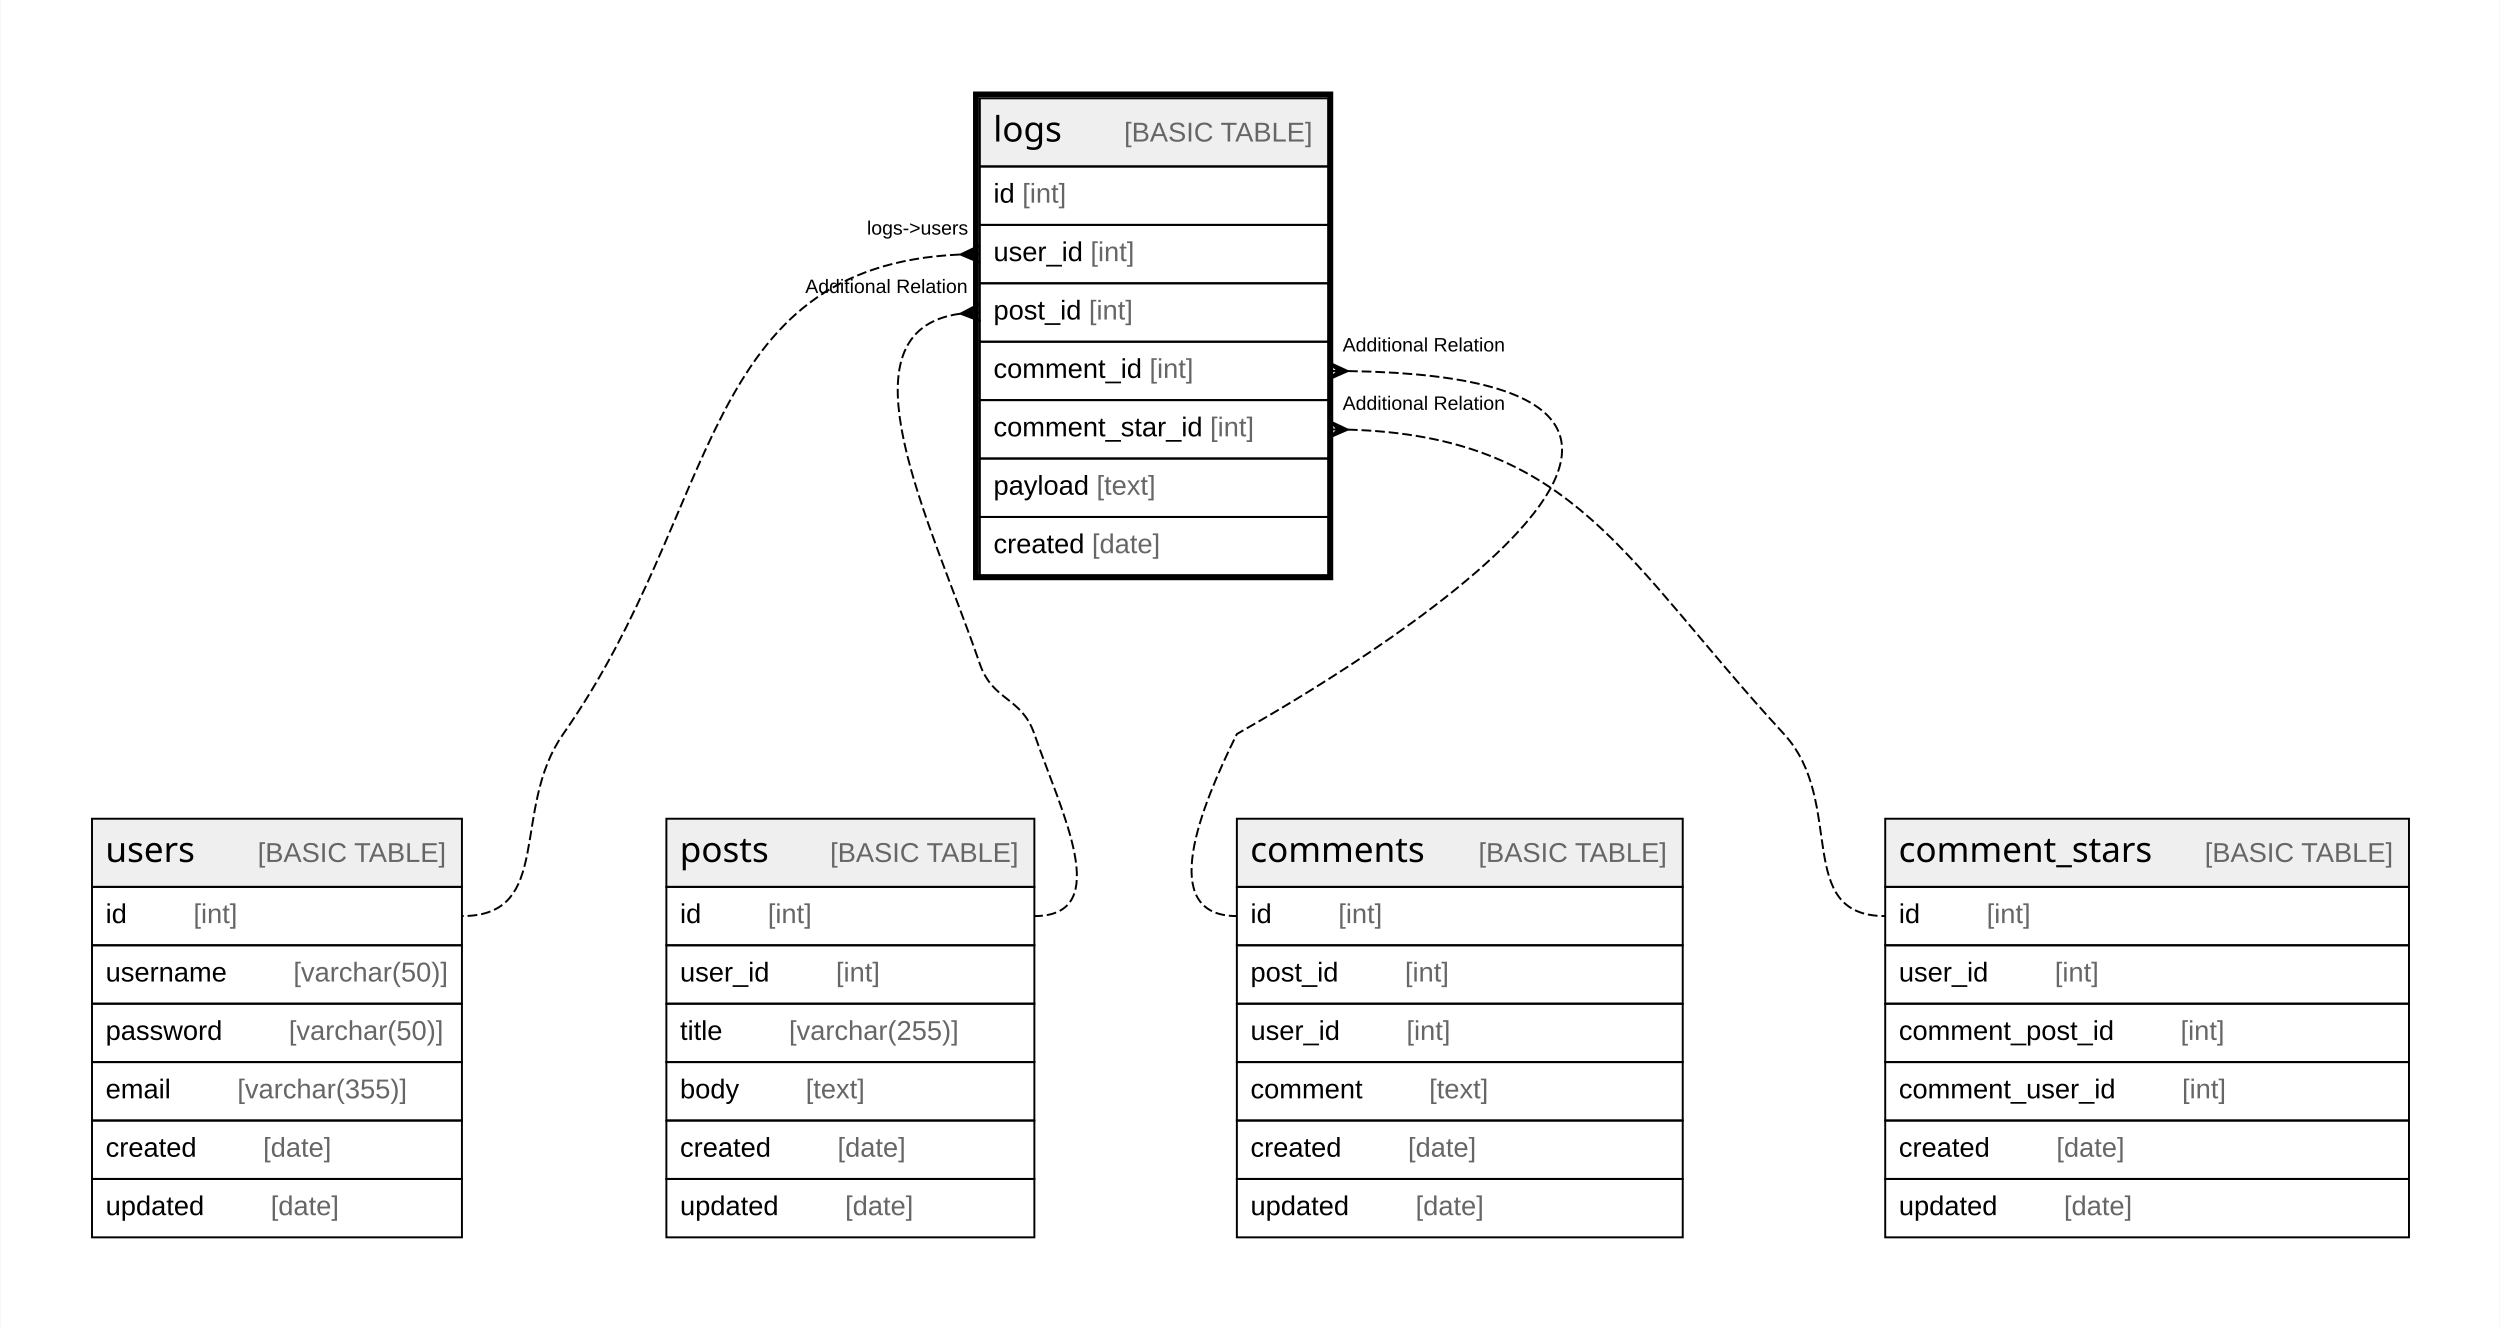
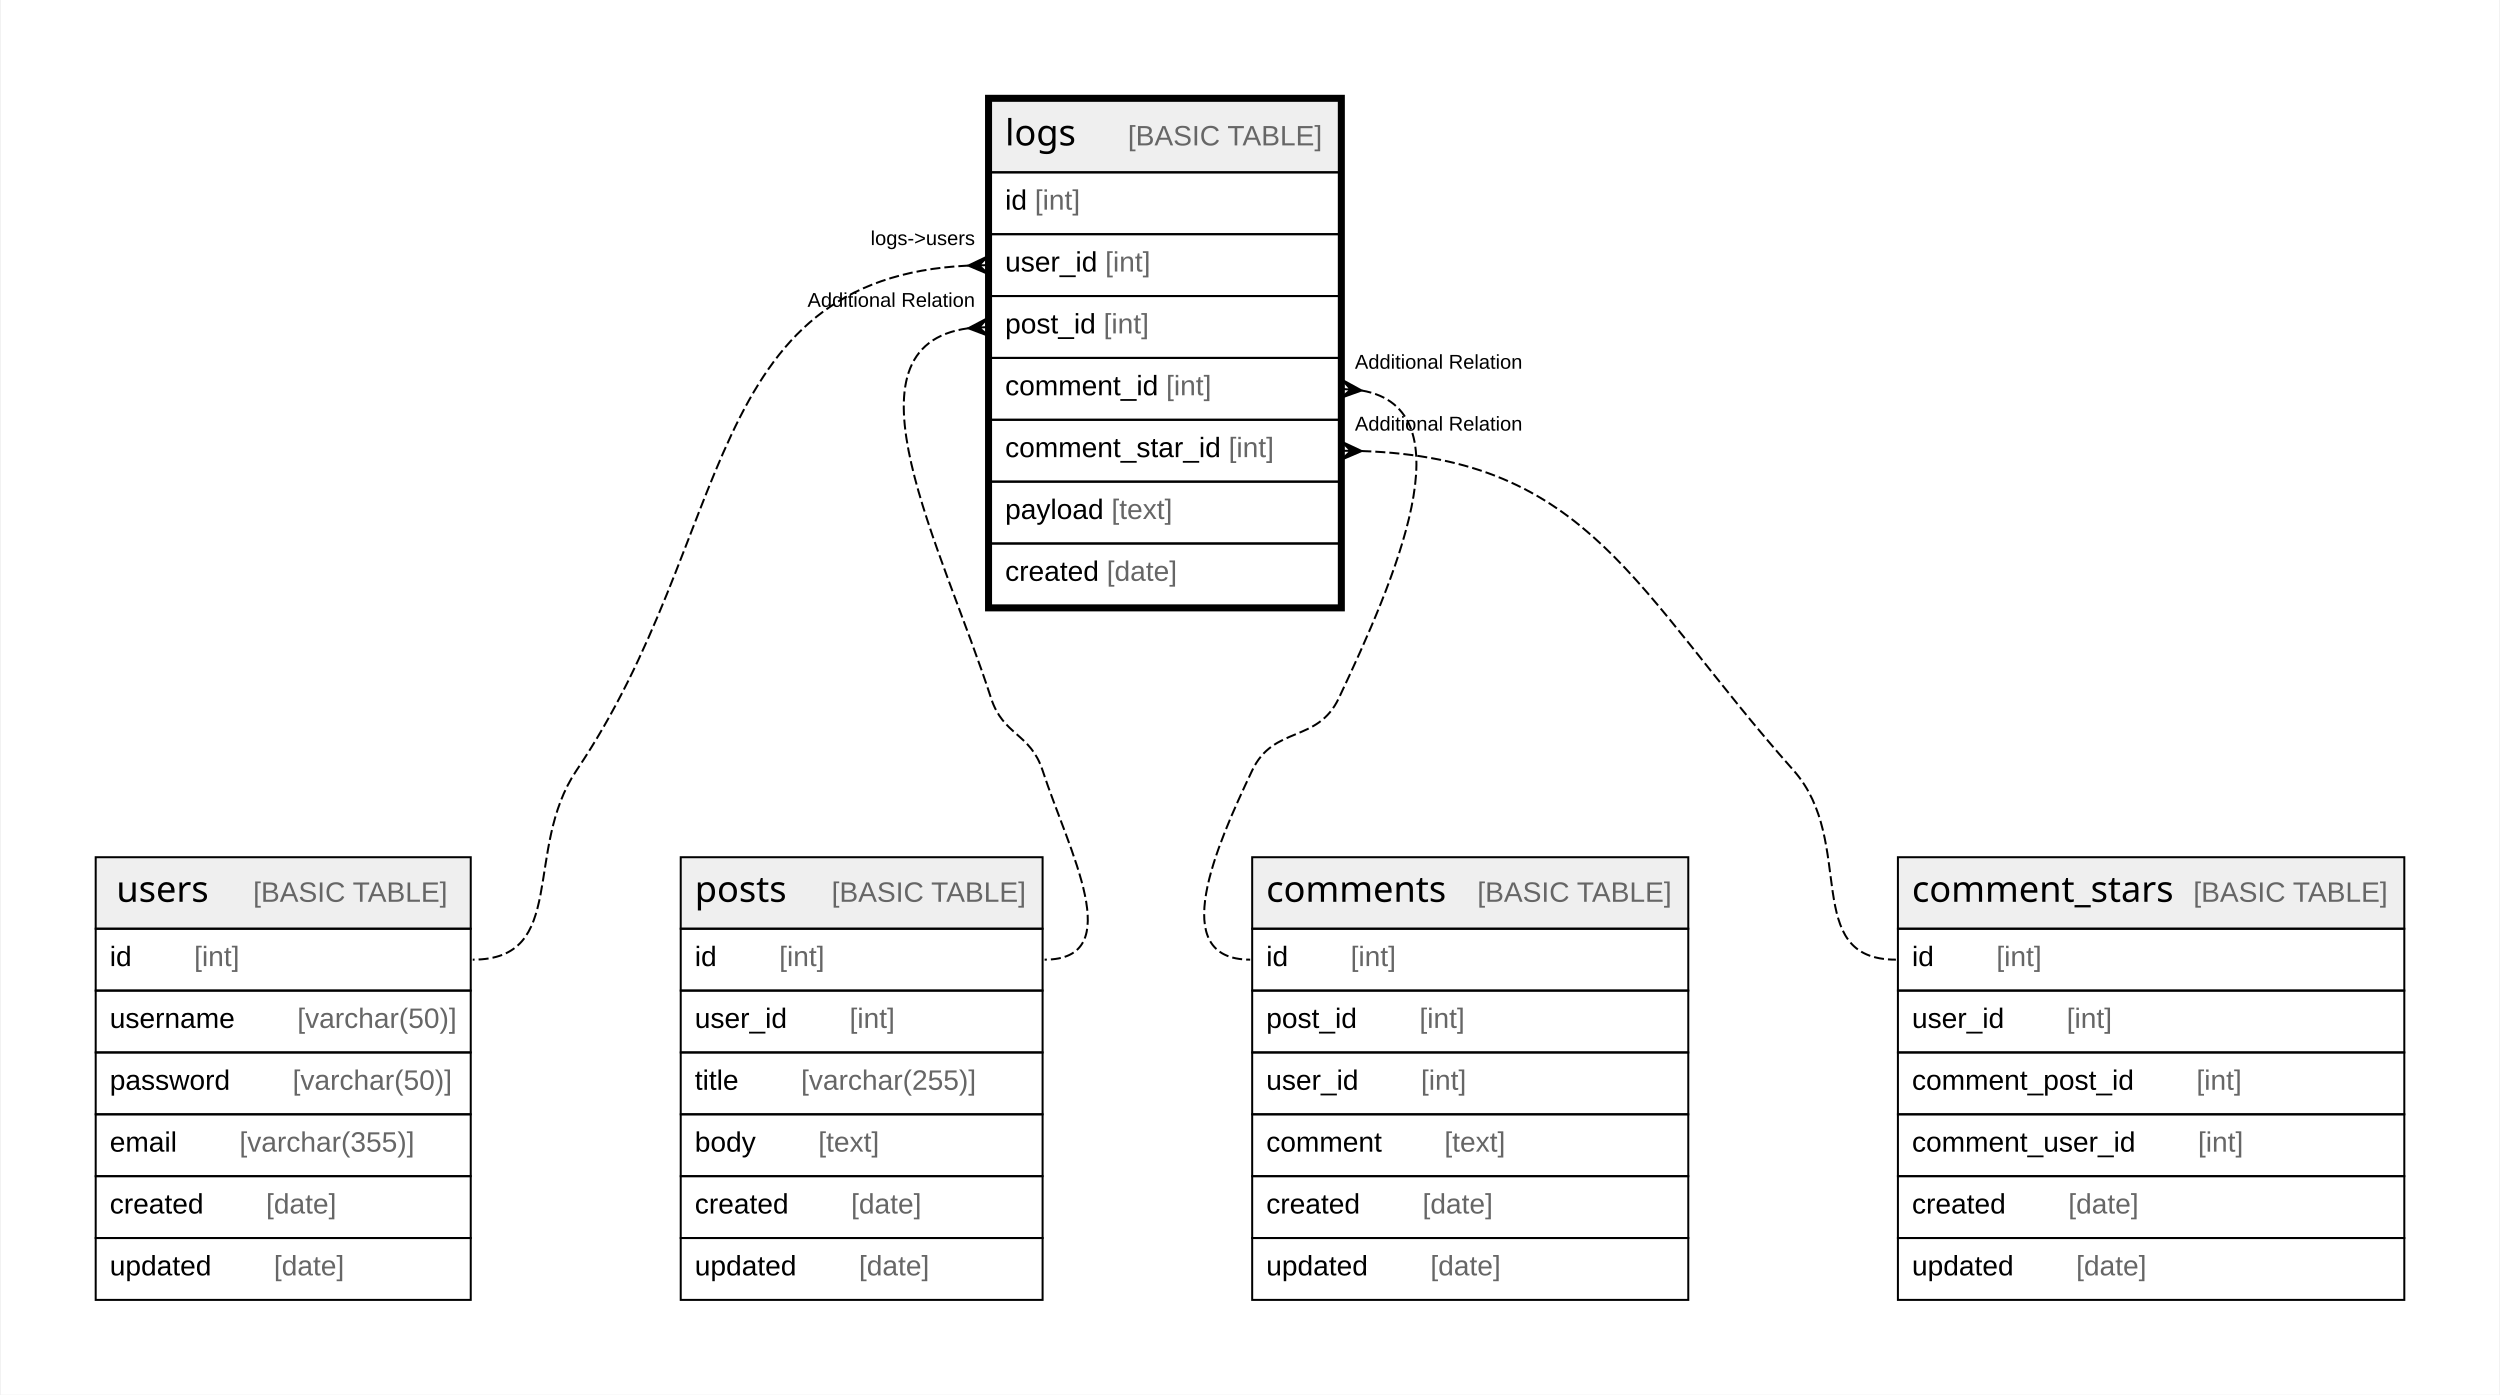
- <svg xmlns="http://www.w3.org/2000/svg" width="1284pt" height="682pt" viewBox="0.00 0.00 1283.50 682.00">
-   <g id="graph0" class="graph" transform="scale(1 1) rotate(0) translate(4 678)">
-     <polygon fill="#ffffff" stroke="transparent" points="-4,4 -4,-678 1279.5,-678 1279.5,4 -4,4" />
+ <svg xmlns="http://www.w3.org/2000/svg" width="1244pt" height="694pt" viewBox="0.00 0.00 1243.83 694.40">
+   <g id="graph0" class="graph" transform="scale(1 1) rotate(0) translate(4 690.4)">
+     <polygon fill="white" stroke="none" points="-4,4 -4,-690.4 1239.83,-690.4 1239.83,4 -4,4" />
    <g id="node1" class="node">
-       <polygon fill="#efefef" stroke="transparent" points="499,-592.5 499,-627.5 678,-627.5 678,-592.5 499,-592.5" />
-       <polygon fill="none" stroke="#000000" points="499,-592.5 499,-627.5 678,-627.5 678,-592.5 499,-592.5" />
-       <text text-anchor="start" x="505.882" y="-605.3" font-family="Arial Bold" font-size="18.00" fill="#000000">logs</text>
-       <text text-anchor="start" x="538.889" y="-605.3" font-family="Arial" font-size="14.00" fill="#000000">    </text>
-       <text text-anchor="start" x="573.094" y="-605.3" font-family="Arial" font-size="14.00" fill="#666666">[BASIC TABLE]</text>
-       <polygon fill="none" stroke="#000000" points="499,-562.5 499,-592.5 678,-592.5 678,-562.5 499,-562.5" />
-       <text text-anchor="start" x="506" y="-573.9" font-family="Arial" font-size="14.00" fill="#000000">id </text>
-       <text text-anchor="start" x="520.78" y="-573.9" font-family="Arial" font-size="14.00" fill="#666666">[int]</text>
-       <polygon fill="none" stroke="#000000" points="499,-532.5 499,-562.5 678,-562.5 678,-532.5 499,-532.5" />
-       <text text-anchor="start" x="506" y="-543.9" font-family="Arial" font-size="14.00" fill="#000000">user_id </text>
-       <text text-anchor="start" x="555.788" y="-543.9" font-family="Arial" font-size="14.00" fill="#666666">[int]</text>
-       <polygon fill="none" stroke="#000000" points="499,-502.5 499,-532.5 678,-532.5 678,-502.5 499,-502.5" />
-       <text text-anchor="start" x="506" y="-513.9" font-family="Arial" font-size="14.00" fill="#000000">post_id </text>
-       <text text-anchor="start" x="555.018" y="-513.9" font-family="Arial" font-size="14.00" fill="#666666">[int]</text>
-       <polygon fill="none" stroke="#000000" points="499,-472.5 499,-502.5 678,-502.5 678,-472.5 499,-472.5" />
-       <text text-anchor="start" x="506" y="-483.9" font-family="Arial" font-size="14.00" fill="#000000">comment_id </text>
-       <text text-anchor="start" x="586.122" y="-483.9" font-family="Arial" font-size="14.00" fill="#666666">[int]</text>
-       <polygon fill="none" stroke="#000000" points="499,-442.5 499,-472.5 678,-472.5 678,-442.5 499,-442.5" />
-       <text text-anchor="start" x="506" y="-453.9" font-family="Arial" font-size="14.00" fill="#000000">comment_star_id </text>
-       <text text-anchor="start" x="617.238" y="-453.9" font-family="Arial" font-size="14.00" fill="#666666">[int]</text>
-       <polygon fill="none" stroke="#000000" points="499,-412.5 499,-442.5 678,-442.5 678,-412.5 499,-412.5" />
-       <text text-anchor="start" x="506" y="-423.9" font-family="Arial" font-size="14.00" fill="#000000">payload </text>
-       <text text-anchor="start" x="558.91" y="-423.9" font-family="Arial" font-size="14.00" fill="#666666">[text]</text>
-       <polygon fill="none" stroke="#000000" points="499,-382.5 499,-412.5 678,-412.5 678,-382.5 499,-382.5" />
-       <text text-anchor="start" x="506" y="-393.9" font-family="Arial" font-size="14.00" fill="#000000">created </text>
-       <text text-anchor="start" x="556.572" y="-393.9" font-family="Arial" font-size="14.00" fill="#666666">[date]</text>
-       <polygon fill="none" stroke="#000000" stroke-width="3" points="497,-381.5 497,-629.5 679,-629.5 679,-381.5 497,-381.5" />
+       <polygon fill="#efefef" stroke="none" points="488.99,-604.6 488.99,-640.2 662.14,-640.2 662.14,-604.6 488.99,-604.6" />
+       <polygon fill="none" stroke="black" points="488.99,-604.6 488.99,-640.2 662.14,-640.2 662.14,-604.6 488.99,-604.6" />
+       <text text-anchor="start" x="495.99" y="-618" font-family="Arial Bold" font-size="18.00">logs</text>
+       <text text-anchor="start" x="525.99" y="-618" font-family="Arial" font-size="14.00">    </text>
+       <text text-anchor="start" x="557.11" y="-618" font-family="Arial" font-size="14.00" fill="#666666">[BASIC TABLE]</text>
+       <polygon fill="none" stroke="black" points="488.99,-573.8 488.99,-604.6 662.14,-604.6 662.14,-573.8 488.99,-573.8" />
+       <text text-anchor="start" x="495.99" y="-586" font-family="Arial" font-size="14.00">id </text>
+       <text text-anchor="start" x="510.77" y="-586" font-family="Arial" font-size="14.00" fill="#666666">[int]</text>
+       <polygon fill="none" stroke="black" points="488.99,-543 488.99,-573.8 662.14,-573.8 662.14,-543 488.99,-543" />
+       <text text-anchor="start" x="495.99" y="-555.2" font-family="Arial" font-size="14.00">user_id </text>
+       <text text-anchor="start" x="545.79" y="-555.2" font-family="Arial" font-size="14.00" fill="#666666">[int]</text>
+       <polygon fill="none" stroke="black" points="488.99,-512.2 488.99,-543 662.14,-543 662.14,-512.2 488.99,-512.2" />
+       <text text-anchor="start" x="495.99" y="-524.4" font-family="Arial" font-size="14.00">post_id </text>
+       <text text-anchor="start" x="545.02" y="-524.4" font-family="Arial" font-size="14.00" fill="#666666">[int]</text>
+       <polygon fill="none" stroke="black" points="488.99,-481.4 488.99,-512.2 662.14,-512.2 662.14,-481.4 488.99,-481.4" />
+       <text text-anchor="start" x="495.99" y="-493.6" font-family="Arial" font-size="14.00">comment_id </text>
+       <text text-anchor="start" x="576.13" y="-493.6" font-family="Arial" font-size="14.00" fill="#666666">[int]</text>
+       <polygon fill="none" stroke="black" points="488.99,-450.6 488.99,-481.4 662.14,-481.4 662.14,-450.6 488.99,-450.6" />
+       <text text-anchor="start" x="495.99" y="-462.8" font-family="Arial" font-size="14.00">comment_star_id </text>
+       <text text-anchor="start" x="607.26" y="-462.8" font-family="Arial" font-size="14.00" fill="#666666">[int]</text>
+       <polygon fill="none" stroke="black" points="488.99,-419.8 488.99,-450.6 662.14,-450.6 662.14,-419.8 488.99,-419.8" />
+       <text text-anchor="start" x="495.99" y="-432" font-family="Arial" font-size="14.00">payload </text>
+       <text text-anchor="start" x="548.92" y="-432" font-family="Arial" font-size="14.00" fill="#666666">[text]</text>
+       <polygon fill="none" stroke="black" points="488.99,-389 488.99,-419.8 662.14,-419.8 662.14,-389 488.99,-389" />
+       <text text-anchor="start" x="495.99" y="-401.2" font-family="Arial" font-size="14.00">created </text>
+       <text text-anchor="start" x="546.57" y="-401.2" font-family="Arial" font-size="14.00" fill="#666666">[date]</text>
+       <polygon fill="none" stroke="black" stroke-width="3" points="487.49,-387.5 487.49,-641.7 663.64,-641.7 663.64,-387.5 487.49,-387.5" />
    </g>
    <g id="node2" class="node">
-       <polygon fill="#efefef" stroke="transparent" points="43,-222.5 43,-257.5 233,-257.5 233,-222.5 43,-222.5" />
-       <polygon fill="none" stroke="#000000" points="43,-222.5 43,-257.5 233,-257.5 233,-222.5 43,-222.5" />
-       <text text-anchor="start" x="49.883" y="-235.3" font-family="Arial Bold" font-size="18.00" fill="#000000">users</text>
-       <text text-anchor="start" x="93.888" y="-235.3" font-family="Arial" font-size="14.00" fill="#000000">    </text>
-       <text text-anchor="start" x="128.093" y="-235.3" font-family="Arial" font-size="14.00" fill="#666666">[BASIC TABLE]</text>
-       <polygon fill="none" stroke="#000000" points="43,-192.5 43,-222.5 233,-222.5 233,-192.5 43,-192.5" />
-       <text text-anchor="start" x="50" y="-203.9" font-family="Arial" font-size="14.00" fill="#000000">id    </text>
-       <text text-anchor="start" x="95.094" y="-203.9" font-family="Arial" font-size="14.00" fill="#666666">[int]</text>
-       <polygon fill="none" stroke="#000000" points="43,-162.5 43,-192.5 233,-192.5 233,-162.5 43,-162.5" />
-       <text text-anchor="start" x="50" y="-173.9" font-family="Arial" font-size="14.00" fill="#000000">username    </text>
-       <text text-anchor="start" x="146.439" y="-173.9" font-family="Arial" font-size="14.00" fill="#666666">[varchar(50)]</text>
-       <polygon fill="none" stroke="#000000" points="43,-132.5 43,-162.5 233,-162.5 233,-132.5 43,-132.5" />
-       <text text-anchor="start" x="50" y="-143.9" font-family="Arial" font-size="14.00" fill="#000000">password    </text>
-       <text text-anchor="start" x="144.102" y="-143.9" font-family="Arial" font-size="14.00" fill="#666666">[varchar(50)]</text>
-       <polygon fill="none" stroke="#000000" points="43,-102.5 43,-132.5 233,-132.5 233,-102.5 43,-102.5" />
-       <text text-anchor="start" x="50" y="-113.9" font-family="Arial" font-size="14.00" fill="#000000">email    </text>
-       <text text-anchor="start" x="117.644" y="-113.9" font-family="Arial" font-size="14.00" fill="#666666">[varchar(355)]</text>
-       <polygon fill="none" stroke="#000000" points="43,-72.5 43,-102.5 233,-102.5 233,-72.5 43,-72.5" />
-       <text text-anchor="start" x="50" y="-83.9" font-family="Arial" font-size="14.00" fill="#000000">created    </text>
-       <text text-anchor="start" x="130.886" y="-83.9" font-family="Arial" font-size="14.00" fill="#666666">[date]</text>
-       <polygon fill="none" stroke="#000000" points="43,-42.5 43,-72.5 233,-72.5 233,-42.5 43,-42.5" />
-       <text text-anchor="start" x="50" y="-53.9" font-family="Arial" font-size="14.00" fill="#000000">updated    </text>
-       <text text-anchor="start" x="134.791" y="-53.9" font-family="Arial" font-size="14.00" fill="#666666">[date]</text>
+       <polygon fill="#efefef" stroke="none" points="43.2,-228 43.2,-263.6 229.93,-263.6 229.93,-228 43.2,-228" />
+       <polygon fill="none" stroke="black" points="43.2,-228 43.2,-263.6 229.93,-263.6 229.93,-228 43.2,-228" />
+       <text text-anchor="start" x="53.49" y="-241.4" font-family="Arial Bold" font-size="18.00">users</text>
+       <text text-anchor="start" x="90.49" y="-241.4" font-family="Arial" font-size="14.00">    </text>
+       <text text-anchor="start" x="121.6" y="-241.4" font-family="Arial" font-size="14.00" fill="#666666">[BASIC TABLE]</text>
+       <polygon fill="none" stroke="black" points="43.2,-197.2 43.2,-228 229.93,-228 229.93,-197.2 43.2,-197.2" />
+       <text text-anchor="start" x="50.2" y="-209.4" font-family="Arial" font-size="14.00">id    </text>
+       <text text-anchor="start" x="92.21" y="-209.4" font-family="Arial" font-size="14.00" fill="#666666">[int]</text>
+       <polygon fill="none" stroke="black" points="43.2,-166.4 43.2,-197.2 229.93,-197.2 229.93,-166.4 43.2,-166.4" />
+       <text text-anchor="start" x="50.2" y="-178.6" font-family="Arial" font-size="14.00">username    </text>
+       <text text-anchor="start" x="143.57" y="-178.6" font-family="Arial" font-size="14.00" fill="#666666">[varchar(50)]</text>
+       <polygon fill="none" stroke="black" points="43.2,-135.6 43.2,-166.4 229.93,-166.4 229.93,-135.6 43.2,-135.6" />
+       <text text-anchor="start" x="50.2" y="-147.8" font-family="Arial" font-size="14.00">password    </text>
+       <text text-anchor="start" x="141.23" y="-147.8" font-family="Arial" font-size="14.00" fill="#666666">[varchar(50)]</text>
+       <polygon fill="none" stroke="black" points="43.2,-104.8 43.2,-135.6 229.93,-135.6 229.93,-104.8 43.2,-104.8" />
+       <text text-anchor="start" x="50.2" y="-117" font-family="Arial" font-size="14.00">email    </text>
+       <text text-anchor="start" x="114.77" y="-117" font-family="Arial" font-size="14.00" fill="#666666">[varchar(355)]</text>
+       <polygon fill="none" stroke="black" points="43.2,-74 43.2,-104.8 229.93,-104.8 229.93,-74 43.2,-74" />
+       <text text-anchor="start" x="50.2" y="-86.2" font-family="Arial" font-size="14.00">created    </text>
+       <text text-anchor="start" x="128.01" y="-86.2" font-family="Arial" font-size="14.00" fill="#666666">[date]</text>
+       <polygon fill="none" stroke="black" points="43.2,-43.2 43.2,-74 229.93,-74 229.93,-43.2 43.2,-43.2" />
+       <text text-anchor="start" x="50.2" y="-55.4" font-family="Arial" font-size="14.00">updated    </text>
+       <text text-anchor="start" x="131.92" y="-55.4" font-family="Arial" font-size="14.00" fill="#666666">[date]</text>
    </g>
    <g id="edge1" class="edge">
-       <path fill="none" stroke="#000000" stroke-dasharray="5,2" d="M488.655,-547.274C354.561,-541.27 366.228,-416.911 285,-301 257.712,-262.06 280.55,-207.5 233,-207.5" />
-       <polygon fill="#000000" stroke="#000000" points="489.002,-547.281 498.901,-551.999 494.001,-547.391 499,-547.5 499,-547.5 499,-547.5 494.001,-547.391 499.099,-543.001 489.002,-547.281 489.002,-547.281" />
-       <text text-anchor="start" x="441.024" y="-557.5" font-family="Arial" font-size="10.00" fill="#000000">logs-&gt;users</text>
+       <path fill="none" stroke="black" stroke-dasharray="5,2" d="M477.7,-558.17C344.53,-551.97 361.28,-423.59 282.57,-306.8 255.88,-267.21 278.67,-212.6 230.93,-212.6" />
+       <polygon fill="black" stroke="black" points="477.65,-558.17 487.55,-562.89 482.99,-558.29 487.32,-558.38 487.32,-558.38 487.32,-558.38 482.99,-558.29 487.75,-553.89 477.65,-558.17" />
+       <text text-anchor="start" x="429.02" y="-568.4" font-family="Arial" font-size="10.00">logs-&gt;users</text>
    </g>
    <g id="node3" class="node">
-       <polygon fill="#efefef" stroke="transparent" points="338,-222.5 338,-257.5 527,-257.5 527,-222.5 338,-222.5" />
-       <polygon fill="none" stroke="#000000" points="338,-222.5 338,-257.5 527,-257.5 527,-222.5 338,-222.5" />
-       <text text-anchor="start" x="344.878" y="-235.3" font-family="Arial Bold" font-size="18.00" fill="#000000">posts</text>
-       <text text-anchor="start" x="387.893" y="-235.3" font-family="Arial" font-size="14.00" fill="#000000">    </text>
-       <text text-anchor="start" x="422.098" y="-235.3" font-family="Arial" font-size="14.00" fill="#666666">[BASIC TABLE]</text>
-       <polygon fill="none" stroke="#000000" points="338,-192.5 338,-222.5 527,-222.5 527,-192.5 338,-192.5" />
-       <text text-anchor="start" x="345" y="-203.9" font-family="Arial" font-size="14.00" fill="#000000">id    </text>
-       <text text-anchor="start" x="390.094" y="-203.9" font-family="Arial" font-size="14.00" fill="#666666">[int]</text>
-       <polygon fill="none" stroke="#000000" points="338,-162.5 338,-192.5 527,-192.5 527,-162.5 338,-162.5" />
-       <text text-anchor="start" x="345" y="-173.9" font-family="Arial" font-size="14.00" fill="#000000">user_id    </text>
-       <text text-anchor="start" x="425.102" y="-173.9" font-family="Arial" font-size="14.00" fill="#666666">[int]</text>
-       <polygon fill="none" stroke="#000000" points="338,-132.5 338,-162.5 527,-162.5 527,-132.5 338,-132.5" />
-       <text text-anchor="start" x="345" y="-143.9" font-family="Arial" font-size="14.00" fill="#000000">title    </text>
-       <text text-anchor="start" x="400.982" y="-143.9" font-family="Arial" font-size="14.00" fill="#666666">[varchar(255)]</text>
-       <polygon fill="none" stroke="#000000" points="338,-102.5 338,-132.5 527,-132.5 527,-102.5 338,-102.5" />
-       <text text-anchor="start" x="345" y="-113.9" font-family="Arial" font-size="14.00" fill="#000000">body    </text>
-       <text text-anchor="start" x="409.553" y="-113.9" font-family="Arial" font-size="14.00" fill="#666666">[text]</text>
-       <polygon fill="none" stroke="#000000" points="338,-72.5 338,-102.5 527,-102.5 527,-72.5 338,-72.5" />
-       <text text-anchor="start" x="345" y="-83.9" font-family="Arial" font-size="14.00" fill="#000000">created    </text>
-       <text text-anchor="start" x="425.886" y="-83.9" font-family="Arial" font-size="14.00" fill="#666666">[date]</text>
-       <polygon fill="none" stroke="#000000" points="338,-42.5 338,-72.5 527,-72.5 527,-42.5 338,-42.5" />
-       <text text-anchor="start" x="345" y="-53.9" font-family="Arial" font-size="14.00" fill="#000000">updated    </text>
-       <text text-anchor="start" x="429.791" y="-53.9" font-family="Arial" font-size="14.00" fill="#666666">[date]</text>
+       <polygon fill="#efefef" stroke="none" points="334.48,-228 334.48,-263.6 514.65,-263.6 514.65,-228 334.48,-228" />
+       <polygon fill="none" stroke="black" points="334.48,-228 334.48,-263.6 514.65,-263.6 514.65,-228 334.48,-228" />
+       <text text-anchor="start" x="341.48" y="-241.4" font-family="Arial Bold" font-size="18.00">posts</text>
+       <text text-anchor="start" x="378.49" y="-241.4" font-family="Arial" font-size="14.00">    </text>
+       <text text-anchor="start" x="409.61" y="-241.4" font-family="Arial" font-size="14.00" fill="#666666">[BASIC TABLE]</text>
+       <polygon fill="none" stroke="black" points="334.48,-197.2 334.48,-228 514.65,-228 514.65,-197.2 334.48,-197.2" />
+       <text text-anchor="start" x="341.48" y="-209.4" font-family="Arial" font-size="14.00">id    </text>
+       <text text-anchor="start" x="383.5" y="-209.4" font-family="Arial" font-size="14.00" fill="#666666">[int]</text>
+       <polygon fill="none" stroke="black" points="334.48,-166.4 334.48,-197.2 514.65,-197.2 514.65,-166.4 334.48,-166.4" />
+       <text text-anchor="start" x="341.48" y="-178.6" font-family="Arial" font-size="14.00">user_id    </text>
+       <text text-anchor="start" x="418.52" y="-178.6" font-family="Arial" font-size="14.00" fill="#666666">[int]</text>
+       <polygon fill="none" stroke="black" points="334.48,-135.6 334.48,-166.4 514.65,-166.4 514.65,-135.6 334.48,-135.6" />
+       <text text-anchor="start" x="341.48" y="-147.8" font-family="Arial" font-size="14.00">title    </text>
+       <text text-anchor="start" x="394.39" y="-147.8" font-family="Arial" font-size="14.00" fill="#666666">[varchar(255)]</text>
+       <polygon fill="none" stroke="black" points="334.48,-104.8 334.48,-135.6 514.65,-135.6 514.65,-104.8 334.48,-104.8" />
+       <text text-anchor="start" x="341.48" y="-117" font-family="Arial" font-size="14.00">body    </text>
+       <text text-anchor="start" x="402.96" y="-117" font-family="Arial" font-size="14.00" fill="#666666">[text]</text>
+       <polygon fill="none" stroke="black" points="334.48,-74 334.48,-104.8 514.65,-104.8 514.65,-74 334.48,-74" />
+       <text text-anchor="start" x="341.48" y="-86.2" font-family="Arial" font-size="14.00">created    </text>
+       <text text-anchor="start" x="419.3" y="-86.2" font-family="Arial" font-size="14.00" fill="#666666">[date]</text>
+       <polygon fill="none" stroke="black" points="334.48,-43.2 334.48,-74 514.65,-74 514.65,-43.2 334.48,-43.2" />
+       <text text-anchor="start" x="341.48" y="-55.4" font-family="Arial" font-size="14.00">updated    </text>
+       <text text-anchor="start" x="423.21" y="-55.4" font-family="Arial" font-size="14.00" fill="#666666">[date]</text>
    </g>
    <g id="edge2" class="edge">
-       <path fill="none" stroke="#000000" stroke-dasharray="5,2" d="M488.988,-516.879C423.589,-508.159 474.135,-409.471 499,-337 505.578,-317.827 520.422,-320.173 527,-301 540.486,-261.694 568.556,-207.5 527,-207.5" />
-       <polygon fill="#000000" stroke="#000000" points="489.019,-516.881 498.721,-521.991 494.01,-517.19 499,-517.5 499,-517.5 499,-517.5 494.01,-517.19 499.279,-513.009 489.019,-516.881 489.019,-516.881" />
-       <text text-anchor="start" x="409.325" y="-527.5" font-family="Arial" font-size="10.00" fill="#000000">Additional Relation</text>
+       <path fill="none" stroke="black" stroke-dasharray="5,2" d="M477.75,-526.97C410.99,-518.08 464.88,-417.45 488.99,-342.8 495.02,-324.1 508.56,-325.48 514.65,-306.8 527.62,-266.99 557.52,-212.6 515.65,-212.6" />
+       <polygon fill="black" stroke="black" points="477.67,-526.96 487.37,-532.07 483,-527.29 487.32,-527.56 487.32,-527.56 487.32,-527.56 483,-527.29 487.93,-523.09 477.67,-526.96" />
+       <text text-anchor="start" x="397.6" y="-537.6" font-family="Arial" font-size="10.00">Additional Relation</text>
    </g>
    <g id="node4" class="node">
-       <polygon fill="#efefef" stroke="transparent" points="631,-222.5 631,-257.5 860,-257.5 860,-222.5 631,-222.5" />
-       <polygon fill="none" stroke="#000000" points="631,-222.5 631,-257.5 860,-257.5 860,-222.5 631,-222.5" />
-       <text text-anchor="start" x="637.883" y="-235.3" font-family="Arial Bold" font-size="18.00" fill="#000000">comments</text>
-       <text text-anchor="start" x="720.888" y="-235.3" font-family="Arial" font-size="14.00" fill="#000000">    </text>
-       <text text-anchor="start" x="755.093" y="-235.3" font-family="Arial" font-size="14.00" fill="#666666">[BASIC TABLE]</text>
-       <polygon fill="none" stroke="#000000" points="631,-192.5 631,-222.5 860,-222.5 860,-192.5 631,-192.5" />
-       <text text-anchor="start" x="638" y="-203.9" font-family="Arial" font-size="14.00" fill="#000000">id    </text>
-       <text text-anchor="start" x="683.094" y="-203.9" font-family="Arial" font-size="14.00" fill="#666666">[int]</text>
-       <polygon fill="none" stroke="#000000" points="631,-162.5 631,-192.5 860,-192.5 860,-162.5 631,-162.5" />
-       <text text-anchor="start" x="638" y="-173.9" font-family="Arial" font-size="14.00" fill="#000000">post_id    </text>
-       <text text-anchor="start" x="717.332" y="-173.9" font-family="Arial" font-size="14.00" fill="#666666">[int]</text>
-       <polygon fill="none" stroke="#000000" points="631,-132.5 631,-162.5 860,-162.5 860,-132.5 631,-132.5" />
-       <text text-anchor="start" x="638" y="-143.9" font-family="Arial" font-size="14.00" fill="#000000">user_id    </text>
-       <text text-anchor="start" x="718.102" y="-143.9" font-family="Arial" font-size="14.00" fill="#666666">[int]</text>
-       <polygon fill="none" stroke="#000000" points="631,-102.5 631,-132.5 860,-132.5 860,-102.5 631,-102.5" />
-       <text text-anchor="start" x="638" y="-113.9" font-family="Arial" font-size="14.00" fill="#000000">comment    </text>
-       <text text-anchor="start" x="729.764" y="-113.9" font-family="Arial" font-size="14.00" fill="#666666">[text]</text>
-       <polygon fill="none" stroke="#000000" points="631,-72.5 631,-102.5 860,-102.5 860,-72.5 631,-72.5" />
-       <text text-anchor="start" x="638" y="-83.9" font-family="Arial" font-size="14.00" fill="#000000">created    </text>
-       <text text-anchor="start" x="718.886" y="-83.9" font-family="Arial" font-size="14.00" fill="#666666">[date]</text>
-       <polygon fill="none" stroke="#000000" points="631,-42.5 631,-72.5 860,-72.5 860,-42.5 631,-42.5" />
-       <text text-anchor="start" x="638" y="-53.9" font-family="Arial" font-size="14.00" fill="#000000">updated    </text>
-       <text text-anchor="start" x="722.791" y="-53.9" font-family="Arial" font-size="14.00" fill="#666666">[date]</text>
+       <polygon fill="#efefef" stroke="none" points="619,-228 619,-263.6 836.13,-263.6 836.13,-228 619,-228" />
+       <polygon fill="none" stroke="black" points="619,-228 619,-263.6 836.13,-263.6 836.13,-228 619,-228" />
+       <text text-anchor="start" x="626" y="-241.4" font-family="Arial Bold" font-size="18.00">comments</text>
+       <text text-anchor="start" x="699.98" y="-241.4" font-family="Arial" font-size="14.00">    </text>
+       <text text-anchor="start" x="731.1" y="-241.4" font-family="Arial" font-size="14.00" fill="#666666">[BASIC TABLE]</text>
+       <polygon fill="none" stroke="black" points="619,-197.2 619,-228 836.13,-228 836.13,-197.2 619,-197.2" />
+       <text text-anchor="start" x="626" y="-209.4" font-family="Arial" font-size="14.00">id    </text>
+       <text text-anchor="start" x="668.01" y="-209.4" font-family="Arial" font-size="14.00" fill="#666666">[int]</text>
+       <polygon fill="none" stroke="black" points="619,-166.4 619,-197.2 836.13,-197.2 836.13,-166.4 619,-166.4" />
+       <text text-anchor="start" x="626" y="-178.6" font-family="Arial" font-size="14.00">post_id    </text>
+       <text text-anchor="start" x="702.26" y="-178.6" font-family="Arial" font-size="14.00" fill="#666666">[int]</text>
+       <polygon fill="none" stroke="black" points="619,-135.6 619,-166.4 836.13,-166.4 836.13,-135.6 619,-135.6" />
+       <text text-anchor="start" x="626" y="-147.8" font-family="Arial" font-size="14.00">user_id    </text>
+       <text text-anchor="start" x="703.03" y="-147.8" font-family="Arial" font-size="14.00" fill="#666666">[int]</text>
+       <polygon fill="none" stroke="black" points="619,-104.8 619,-135.6 836.13,-135.6 836.13,-104.8 619,-104.8" />
+       <text text-anchor="start" x="626" y="-117" font-family="Arial" font-size="14.00">comment    </text>
+       <text text-anchor="start" x="714.69" y="-117" font-family="Arial" font-size="14.00" fill="#666666">[text]</text>
+       <polygon fill="none" stroke="black" points="619,-74 619,-104.8 836.13,-104.8 836.13,-74 619,-74" />
+       <text text-anchor="start" x="626" y="-86.2" font-family="Arial" font-size="14.00">created    </text>
+       <text text-anchor="start" x="703.81" y="-86.2" font-family="Arial" font-size="14.00" fill="#666666">[date]</text>
+       <polygon fill="none" stroke="black" points="619,-43.2 619,-74 836.13,-74 836.13,-43.2 619,-43.2" />
+       <text text-anchor="start" x="626" y="-55.4" font-family="Arial" font-size="14.00">updated    </text>
+       <text text-anchor="start" x="707.72" y="-55.4" font-family="Arial" font-size="14.00" fill="#666666">[date]</text>
    </g>
    <g id="edge3" class="edge">
-       <path fill="none" stroke="#000000" stroke-dasharray="5,2" d="M688.113,-487.424C965.102,-483.169 631.3,-301.607 631,-301 612.604,-263.738 589.444,-207.5 631,-207.5" />
-       <polygon fill="#000000" stroke="#000000" points="688,-487.425 677.966,-483 683,-487.462 678,-487.5 678,-487.5 678,-487.5 683,-487.462 678.034,-492 688,-487.425 688,-487.425" />
-       <text text-anchor="start" x="685.324" y="-497.5" font-family="Arial" font-size="10.00" fill="#000000">Additional Relation</text>
+       <path fill="none" stroke="black" stroke-dasharray="5,2" d="M673.42,-495.99C727.22,-486.82 689.76,-401.31 662.14,-342.8 651.48,-320.21 629.7,-329.36 619,-306.8 601.05,-268.97 576.13,-212.6 618,-212.6" />
+       <polygon fill="black" stroke="black" points="673.45,-495.99 663.13,-492.29 668.13,-496.41 663.81,-496.75 663.81,-496.75 663.81,-496.75 668.13,-496.41 663.83,-501.26 673.45,-495.99" />
+       <text text-anchor="start" x="670.14" y="-506.8" font-family="Arial" font-size="10.00">Additional Relation</text>
    </g>
    <g id="node5" class="node">
-       <polygon fill="#efefef" stroke="transparent" points="964,-222.5 964,-257.5 1233,-257.5 1233,-222.5 964,-222.5" />
-       <polygon fill="none" stroke="#000000" points="964,-222.5 964,-257.5 1233,-257.5 1233,-222.5 964,-222.5" />
-       <text text-anchor="start" x="970.88" y="-235.3" font-family="Arial Bold" font-size="18.00" fill="#000000">comment_stars</text>
-       <text text-anchor="start" x="1093.892" y="-235.3" font-family="Arial" font-size="14.00" fill="#000000">    </text>
-       <text text-anchor="start" x="1128.097" y="-235.3" font-family="Arial" font-size="14.00" fill="#666666">[BASIC TABLE]</text>
-       <polygon fill="none" stroke="#000000" points="964,-192.5 964,-222.5 1233,-222.5 1233,-192.5 964,-192.5" />
-       <text text-anchor="start" x="971" y="-203.9" font-family="Arial" font-size="14.00" fill="#000000">id    </text>
-       <text text-anchor="start" x="1016.094" y="-203.9" font-family="Arial" font-size="14.00" fill="#666666">[int]</text>
-       <polygon fill="none" stroke="#000000" points="964,-162.5 964,-192.5 1233,-192.5 1233,-162.5 964,-162.5" />
-       <text text-anchor="start" x="971" y="-173.9" font-family="Arial" font-size="14.00" fill="#000000">user_id    </text>
-       <text text-anchor="start" x="1051.102" y="-173.9" font-family="Arial" font-size="14.00" fill="#666666">[int]</text>
-       <polygon fill="none" stroke="#000000" points="964,-132.5 964,-162.5 1233,-162.5 1233,-132.5 964,-132.5" />
-       <text text-anchor="start" x="971" y="-143.9" font-family="Arial" font-size="14.00" fill="#000000">comment_post_id    </text>
-       <text text-anchor="start" x="1115.675" y="-143.9" font-family="Arial" font-size="14.00" fill="#666666">[int]</text>
-       <polygon fill="none" stroke="#000000" points="964,-102.5 964,-132.5 1233,-132.5 1233,-102.5 964,-102.5" />
-       <text text-anchor="start" x="971" y="-113.9" font-family="Arial" font-size="14.00" fill="#000000">comment_user_id    </text>
-       <text text-anchor="start" x="1116.445" y="-113.9" font-family="Arial" font-size="14.00" fill="#666666">[int]</text>
-       <polygon fill="none" stroke="#000000" points="964,-72.5 964,-102.5 1233,-102.5 1233,-72.5 964,-72.5" />
-       <text text-anchor="start" x="971" y="-83.9" font-family="Arial" font-size="14.00" fill="#000000">created    </text>
-       <text text-anchor="start" x="1051.886" y="-83.9" font-family="Arial" font-size="14.00" fill="#666666">[date]</text>
-       <polygon fill="none" stroke="#000000" points="964,-42.5 964,-72.5 1233,-72.5 1233,-42.5 964,-42.5" />
-       <text text-anchor="start" x="971" y="-53.9" font-family="Arial" font-size="14.00" fill="#000000">updated    </text>
-       <text text-anchor="start" x="1055.791" y="-53.9" font-family="Arial" font-size="14.00" fill="#666666">[date]</text>
+       <polygon fill="#efefef" stroke="none" points="940.5,-228 940.5,-263.6 1192.63,-263.6 1192.63,-228 940.5,-228" />
+       <polygon fill="none" stroke="black" points="940.5,-228 940.5,-263.6 1192.63,-263.6 1192.63,-228 940.5,-228" />
+       <text text-anchor="start" x="947.5" y="-241.4" font-family="Arial Bold" font-size="18.00">comment_stars</text>
+       <text text-anchor="start" x="1056.48" y="-241.4" font-family="Arial" font-size="14.00">    </text>
+       <text text-anchor="start" x="1087.59" y="-241.4" font-family="Arial" font-size="14.00" fill="#666666">[BASIC TABLE]</text>
+       <polygon fill="none" stroke="black" points="940.5,-197.2 940.5,-228 1192.63,-228 1192.63,-197.2 940.5,-197.2" />
+       <text text-anchor="start" x="947.5" y="-209.4" font-family="Arial" font-size="14.00">id    </text>
+       <text text-anchor="start" x="989.52" y="-209.4" font-family="Arial" font-size="14.00" fill="#666666">[int]</text>
+       <polygon fill="none" stroke="black" points="940.5,-166.4 940.5,-197.2 1192.63,-197.2 1192.63,-166.4 940.5,-166.4" />
+       <text text-anchor="start" x="947.5" y="-178.6" font-family="Arial" font-size="14.00">user_id    </text>
+       <text text-anchor="start" x="1024.54" y="-178.6" font-family="Arial" font-size="14.00" fill="#666666">[int]</text>
+       <polygon fill="none" stroke="black" points="940.5,-135.6 940.5,-166.4 1192.63,-166.4 1192.63,-135.6 940.5,-135.6" />
+       <text text-anchor="start" x="947.5" y="-147.8" font-family="Arial" font-size="14.00">comment_post_id    </text>
+       <text text-anchor="start" x="1089.12" y="-147.8" font-family="Arial" font-size="14.00" fill="#666666">[int]</text>
+       <polygon fill="none" stroke="black" points="940.5,-104.8 940.5,-135.6 1192.63,-135.6 1192.63,-104.8 940.5,-104.8" />
+       <text text-anchor="start" x="947.5" y="-117" font-family="Arial" font-size="14.00">comment_user_id    </text>
+       <text text-anchor="start" x="1089.89" y="-117" font-family="Arial" font-size="14.00" fill="#666666">[int]</text>
+       <polygon fill="none" stroke="black" points="940.5,-74 940.5,-104.8 1192.63,-104.8 1192.63,-74 940.5,-74" />
+       <text text-anchor="start" x="947.5" y="-86.2" font-family="Arial" font-size="14.00">created    </text>
+       <text text-anchor="start" x="1025.32" y="-86.2" font-family="Arial" font-size="14.00" fill="#666666">[date]</text>
+       <polygon fill="none" stroke="black" points="940.5,-43.2 940.5,-74 1192.63,-74 1192.63,-43.2 940.5,-43.2" />
+       <text text-anchor="start" x="947.5" y="-55.4" font-family="Arial" font-size="14.00">updated    </text>
+       <text text-anchor="start" x="1029.23" y="-55.4" font-family="Arial" font-size="14.00" fill="#666666">[date]</text>
    </g>
    <g id="edge4" class="edge">
-       <path fill="none" stroke="#000000" stroke-dasharray="5,2" d="M688.04,-457.356C804.48,-453.953 829.545,-390.503 912,-301 944.218,-266.028 916.45,-207.5 964,-207.5" />
-       <polygon fill="#000000" stroke="#000000" points="687.999,-457.357 677.936,-453 683,-457.428 678,-457.5 678,-457.5 678,-457.5 683,-457.428 678.064,-462 687.999,-457.357 687.999,-457.357" />
-       <text text-anchor="start" x="685.324" y="-467.5" font-family="Arial" font-size="10.00" fill="#000000">Additional Relation</text>
+       <path fill="none" stroke="black" stroke-dasharray="5,2" d="M673.32,-465.84C787.06,-462.16 809.46,-395.94 888.57,-306.8 920.16,-271.2 891.91,-212.6 939.5,-212.6" />
+       <polygon fill="black" stroke="black" points="673.48,-465.84 663.41,-461.5 668.14,-465.92 663.81,-465.99 663.81,-465.99 663.81,-465.99 668.14,-465.92 663.55,-470.49 673.48,-465.84" />
+       <text text-anchor="start" x="670.14" y="-476" font-family="Arial" font-size="10.00">Additional Relation</text>
    </g>
  </g>
</svg>
